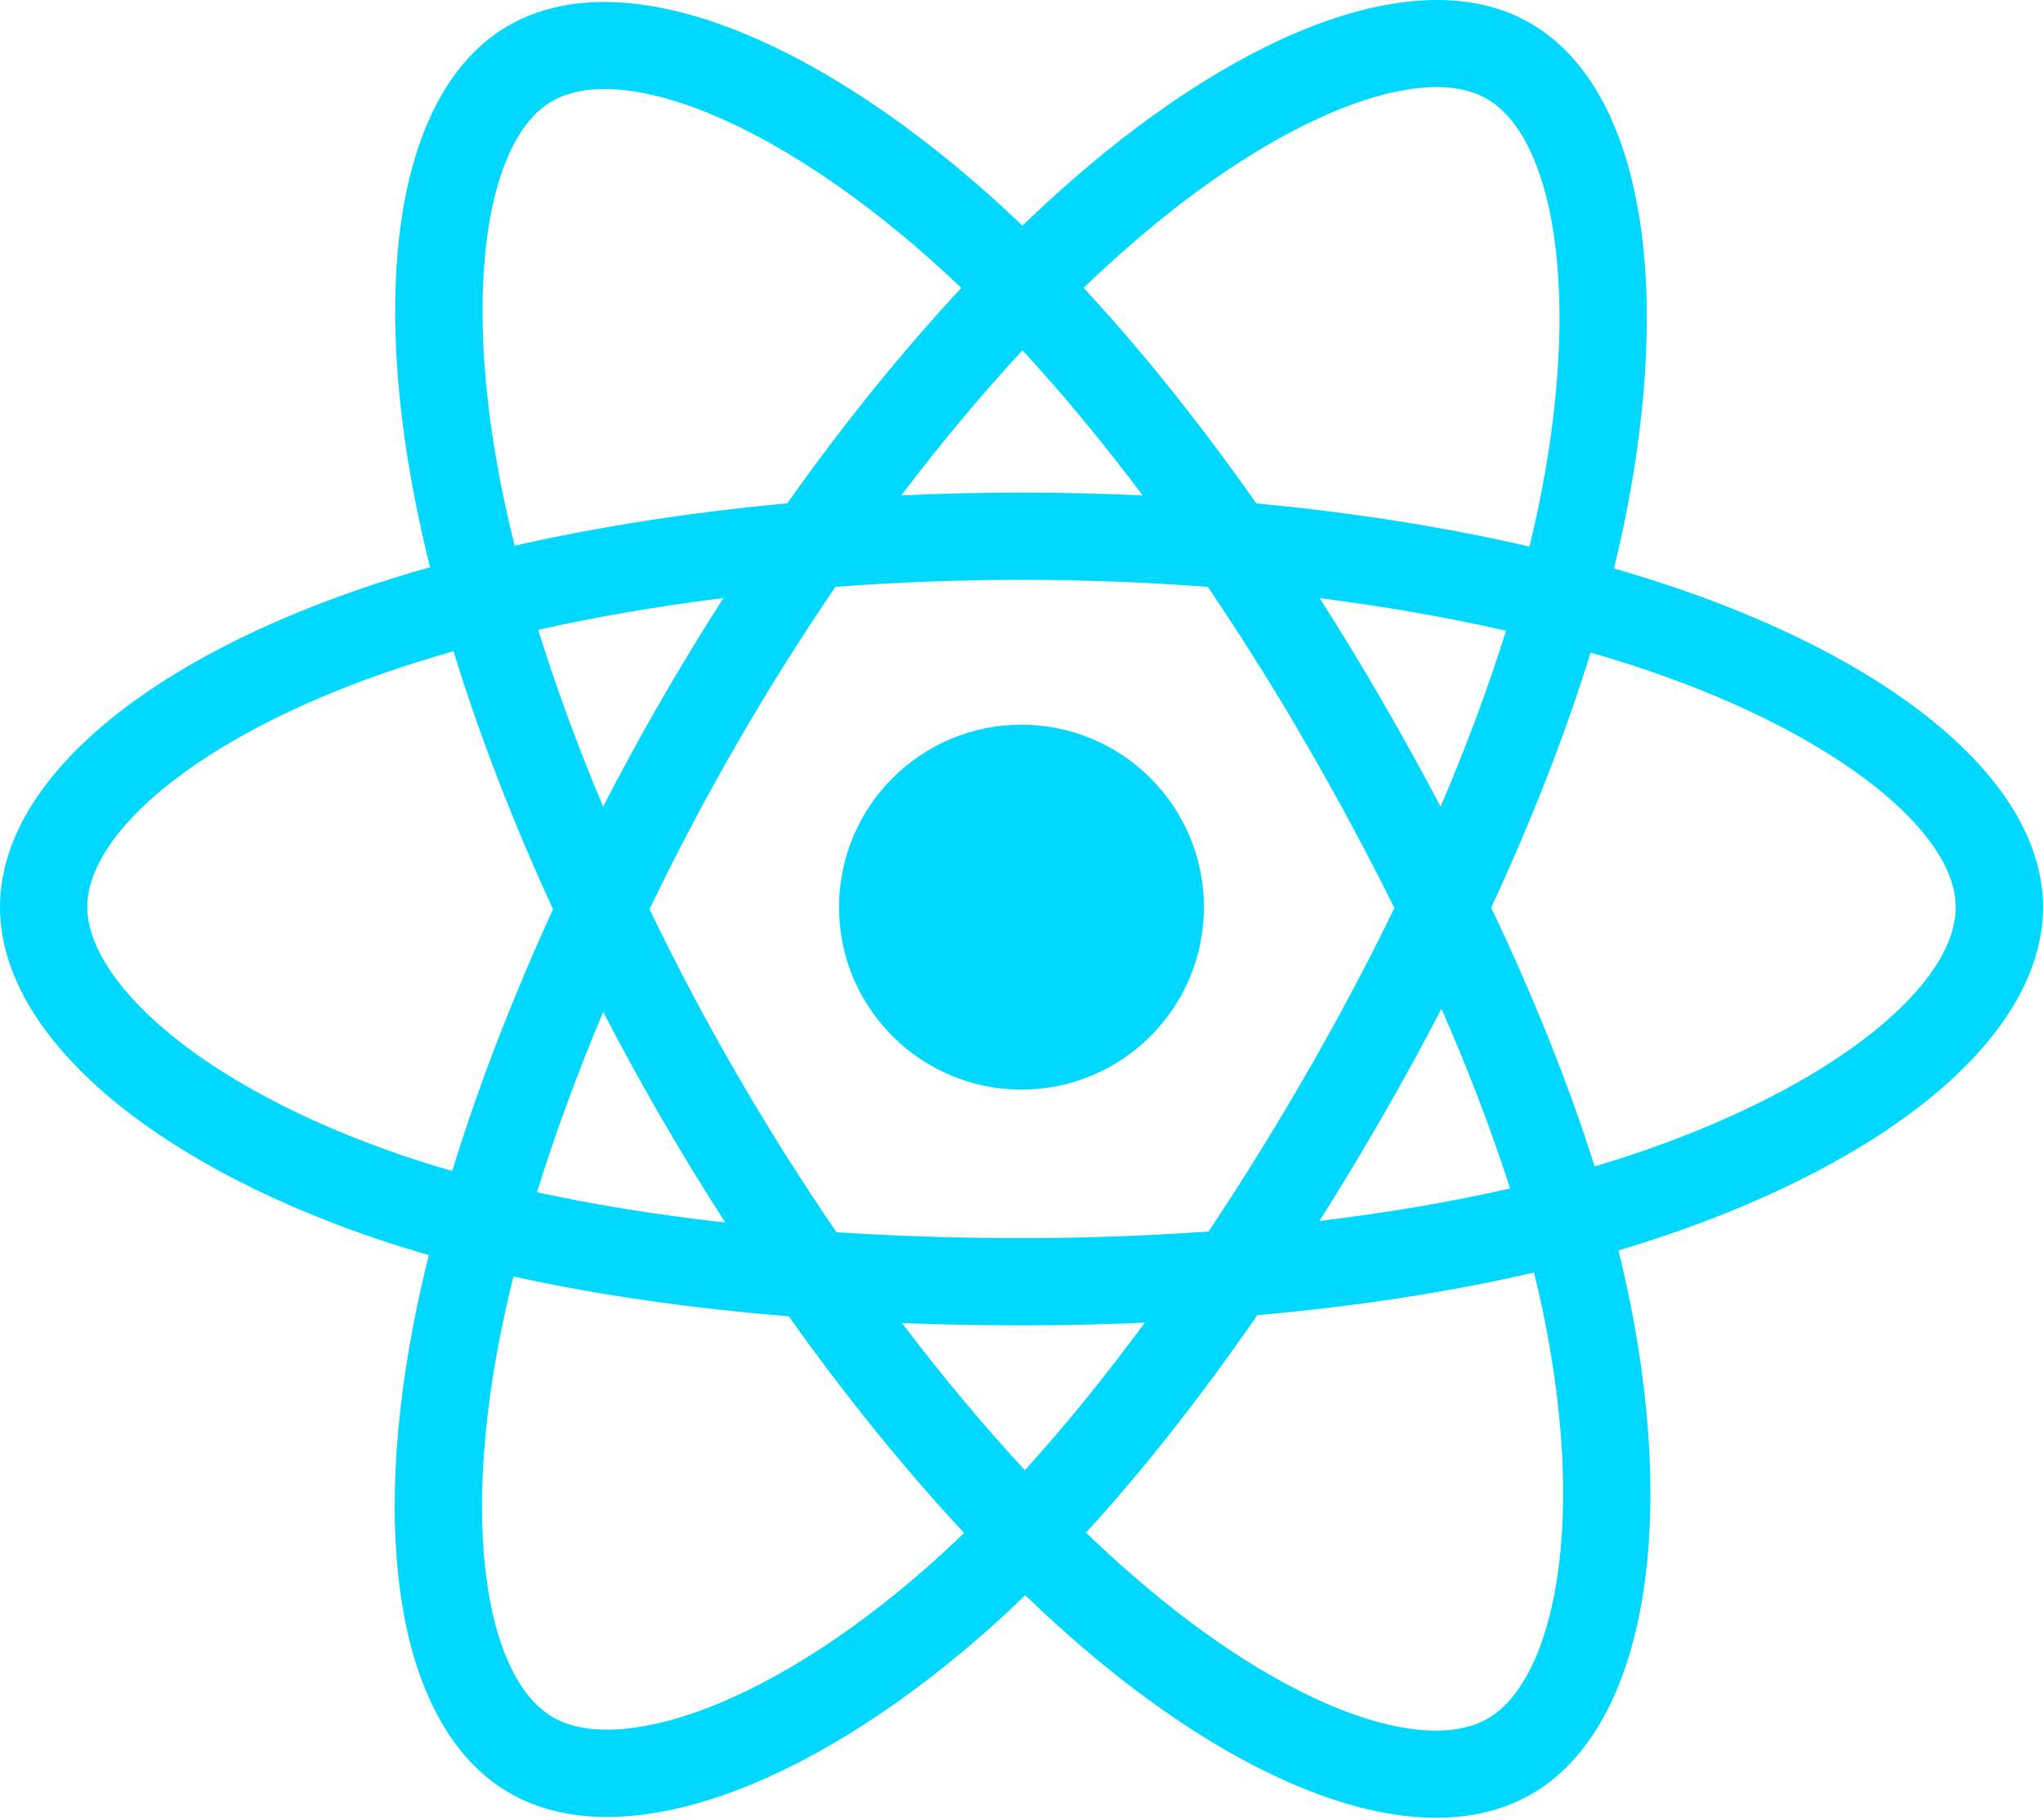
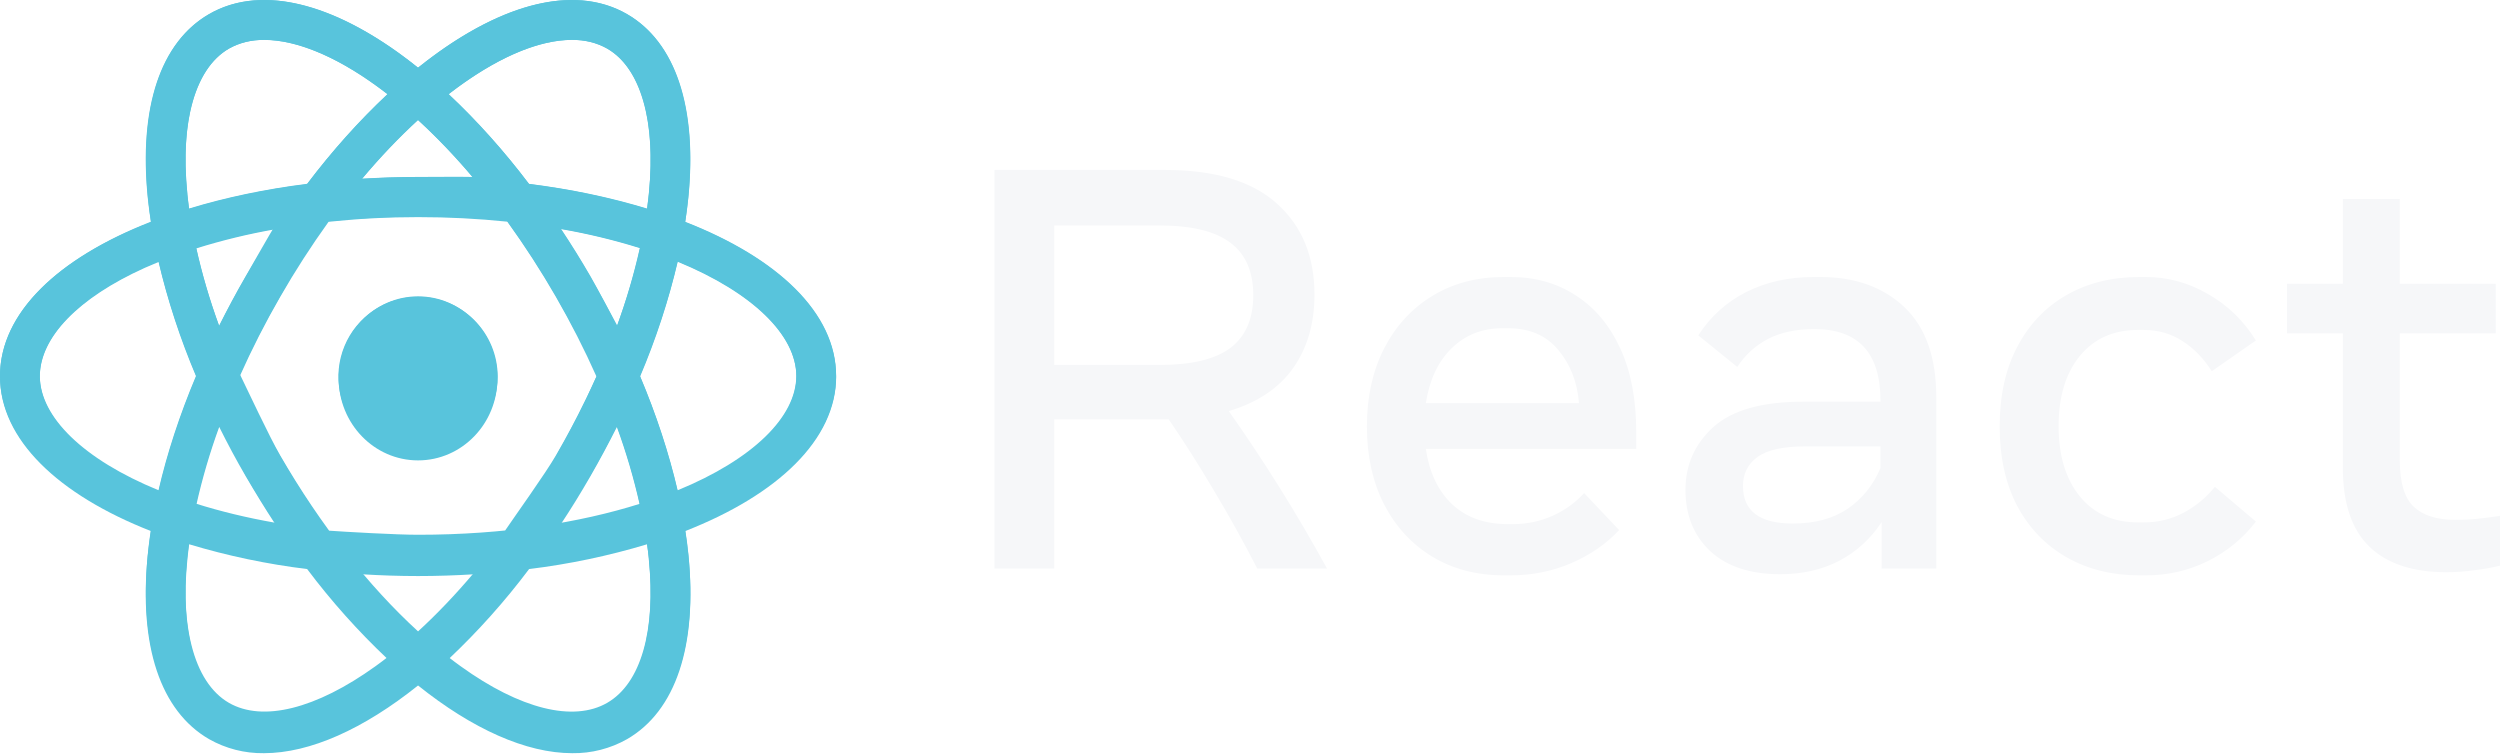
- <svg xmlns="http://www.w3.org/2000/svg" aria-hidden="true" role="img" class="iconify iconify--logos" width="35.93" height="32" preserveAspectRatio="xMidYMid meet" viewBox="0 0 256 228">
-   <path fill="#00D8FF" d="M210.483 73.824a171.49 171.49 0 0 0-8.24-2.597c.465-1.9.893-3.777 1.273-5.621c6.238-30.281 2.16-54.676-11.769-62.708c-13.355-7.7-35.196.329-57.254 19.526a171.23 171.23 0 0 0-6.375 5.848a155.866 155.866 0 0 0-4.241-3.917C100.759 3.829 77.587-4.822 63.673 3.233C50.33 10.957 46.379 33.89 51.995 62.588a170.974 170.974 0 0 0 1.892 8.48c-3.28.932-6.445 1.924-9.474 2.98C17.309 83.498 0 98.307 0 113.668c0 15.865 18.582 31.778 46.812 41.427a145.52 145.52 0 0 0 6.921 2.165a167.467 167.467 0 0 0-2.01 9.138c-5.354 28.2-1.173 50.591 12.134 58.266c13.744 7.926 36.812-.22 59.273-19.855a145.567 145.567 0 0 0 5.342-4.923a168.064 168.064 0 0 0 6.92 6.314c21.758 18.722 43.246 26.282 56.54 18.586c13.731-7.949 18.194-32.003 12.4-61.268a145.016 145.016 0 0 0-1.535-6.842c1.62-.48 3.21-.974 4.76-1.488c29.348-9.723 48.443-25.443 48.443-41.52c0-15.417-17.868-30.326-45.517-39.844Zm-6.365 70.984c-1.4.463-2.836.91-4.3 1.345c-3.24-10.257-7.612-21.163-12.963-32.432c5.106-11 9.31-21.767 12.459-31.957c2.619.758 5.16 1.557 7.61 2.4c23.69 8.156 38.14 20.213 38.14 29.504c0 9.896-15.606 22.743-40.946 31.14Zm-10.514 20.834c2.562 12.94 2.927 24.64 1.23 33.787c-1.524 8.219-4.59 13.698-8.382 15.893c-8.067 4.67-25.32-1.4-43.927-17.412a156.726 156.726 0 0 1-6.437-5.87c7.214-7.889 14.423-17.06 21.459-27.246c12.376-1.098 24.068-2.894 34.671-5.345a134.17 134.17 0 0 1 1.386 6.193ZM87.276 214.515c-7.882 2.783-14.16 2.863-17.955.675c-8.075-4.657-11.432-22.636-6.853-46.752a156.923 156.923 0 0 1 1.869-8.499c10.486 2.32 22.093 3.988 34.498 4.994c7.084 9.967 14.501 19.128 21.976 27.15a134.668 134.668 0 0 1-4.877 4.492c-9.933 8.682-19.886 14.842-28.658 17.94ZM50.35 144.747c-12.483-4.267-22.792-9.812-29.858-15.863c-6.35-5.437-9.555-10.836-9.555-15.216c0-9.322 13.897-21.212 37.076-29.293c2.813-.98 5.757-1.905 8.812-2.773c3.204 10.42 7.406 21.315 12.477 32.332c-5.137 11.18-9.399 22.249-12.634 32.792a134.718 134.718 0 0 1-6.318-1.979Zm12.378-84.26c-4.811-24.587-1.616-43.134 6.425-47.789c8.564-4.958 27.502 2.111 47.463 19.835a144.318 144.318 0 0 1 3.841 3.545c-7.438 7.987-14.787 17.08-21.808 26.988c-12.04 1.116-23.565 2.908-34.161 5.309a160.342 160.342 0 0 1-1.76-7.887Zm110.427 27.268a347.8 347.8 0 0 0-7.785-12.803c8.168 1.033 15.994 2.404 23.343 4.08c-2.206 7.072-4.956 14.465-8.193 22.045a381.151 381.151 0 0 0-7.365-13.322Zm-45.032-43.861c5.044 5.465 10.096 11.566 15.065 18.186a322.04 322.04 0 0 0-30.257-.006c4.974-6.559 10.069-12.652 15.192-18.18ZM82.802 87.83a323.167 323.167 0 0 0-7.227 13.238c-3.184-7.553-5.909-14.98-8.134-22.152c7.304-1.634 15.093-2.97 23.209-3.984a321.524 321.524 0 0 0-7.848 12.897Zm8.081 65.352c-8.385-.936-16.291-2.203-23.593-3.793c2.26-7.3 5.045-14.885 8.298-22.6a321.187 321.187 0 0 0 7.257 13.246c2.594 4.48 5.28 8.868 8.038 13.147Zm37.542 31.03c-5.184-5.592-10.354-11.779-15.403-18.433c4.902.192 9.899.29 14.978.29c5.218 0 10.376-.117 15.453-.343c-4.985 6.774-10.018 12.97-15.028 18.486Zm52.198-57.817c3.422 7.8 6.306 15.345 8.596 22.52c-7.422 1.694-15.436 3.058-23.88 4.071a382.417 382.417 0 0 0 7.859-13.026a347.403 347.403 0 0 0 7.425-13.565Zm-16.898 8.101a358.557 358.557 0 0 1-12.281 19.815a329.4 329.4 0 0 1-23.444.823c-7.967 0-15.716-.248-23.178-.732a310.202 310.202 0 0 1-12.513-19.846h.001a307.41 307.41 0 0 1-10.923-20.627a310.278 310.278 0 0 1 10.89-20.637l-.001.001a307.318 307.318 0 0 1 12.413-19.761c7.613-.576 15.42-.876 23.31-.876H128c7.926 0 15.743.303 23.354.883a329.357 329.357 0 0 1 12.335 19.695a358.489 358.489 0 0 1 11.036 20.54a329.472 329.472 0 0 1-11 20.722Zm22.56-122.124c8.572 4.944 11.906 24.881 6.52 51.026c-.344 1.668-.73 3.367-1.15 5.09c-10.622-2.452-22.155-4.275-34.23-5.408c-7.034-10.017-14.323-19.124-21.64-27.008a160.789 160.789 0 0 1 5.888-5.4c18.9-16.447 36.564-22.941 44.612-18.3ZM128 90.808c12.625 0 22.86 10.235 22.86 22.86s-10.235 22.86-22.86 22.86s-22.86-10.235-22.86-22.86s10.235-22.86 22.86-22.86Z" />
+ <svg xmlns="http://www.w3.org/2000/svg" width="600px" height="180.767px" viewBox="0 0 600 180.767" version="1.1">
+   <g fill="none" fill-rule="evenodd">
+     <g transform="translate(0, 0)" fill-rule="nonzero">
+       <path d="M238.675,136.444 L238.675,40.788 L279.603,40.788 C291.582,40.788 300.555,43.498 306.523,48.919 C312.49,54.294 315.473,61.559 315.473,70.715 C315.473,77.639 313.766,83.515 310.349,88.343 C306.933,93.171 301.785,96.61 294.908,98.66 C299.052,104.536 303.107,110.64 307.07,116.972 C311.033,123.303 314.836,129.794 318.479,136.444 L301.74,136.444 C298.415,129.976 294.908,123.668 291.218,117.518 C287.573,111.369 283.997,105.743 280.49,100.642 C280.217,100.642 279.92,100.642 279.603,100.642 L253.023,100.642 L253.023,136.444 L238.675,136.444 Z M278.236,54.112 L253.023,54.112 L253.023,87.591 L278.236,87.591 C285.979,87.591 291.672,86.225 295.318,83.492 C298.961,80.713 300.784,76.5 300.784,70.852 C300.784,65.203 298.961,61.013 295.318,58.28 C291.672,55.501 285.979,54.112 278.236,54.112 Z M360.989,138.084 C354.43,138.084 348.668,136.581 343.702,133.575 C338.783,130.568 334.933,126.378 332.156,121.003 C329.423,115.628 328.056,109.41 328.056,102.35 C328.056,95.289 329.423,89.072 332.156,83.697 C334.933,78.276 338.783,74.063 343.702,71.057 C348.668,68.005 354.43,66.479 360.989,66.479 L362.493,66.479 C368.459,66.479 373.698,67.959 378.208,70.92 C382.762,73.835 386.315,78.071 388.866,83.629 C391.417,89.14 392.693,95.791 392.693,103.58 L392.693,107.748 L342.199,107.748 C343.019,113.35 345.115,117.769 348.485,121.003 C351.901,124.191 356.343,125.786 361.809,125.786 L363.176,125.786 C366.456,125.786 369.599,125.125 372.605,123.804 C375.611,122.438 378.138,120.616 380.188,118.338 L388.593,127.22 C385.495,130.546 381.668,133.188 377.114,135.146 C372.605,137.105 367.73,138.084 362.493,138.084 L360.989,138.084 Z M360.58,78.777 C355.705,78.777 351.628,80.394 348.348,83.629 C345.115,86.817 343.065,91.19 342.199,96.747 L378.958,96.747 C378.548,91.691 376.886,87.432 373.971,83.97 C371.102,80.508 367.093,78.777 361.946,78.777 L360.58,78.777 Z M427.266,137.811 C420.068,137.811 414.465,135.966 410.457,132.277 C406.495,128.541 404.512,123.645 404.512,117.587 C404.512,111.574 406.745,106.54 411.208,102.487 C415.718,98.432 422.893,96.406 432.732,96.406 L451.316,96.406 L451.316,96.201 C451.316,84.722 446.031,78.982 435.465,78.982 C431.046,78.982 427.31,79.779 424.259,81.374 C421.253,82.968 418.815,85.2 416.948,88.07 L407.588,80.486 C410.502,75.976 414.328,72.514 419.066,70.1 C423.849,67.686 429.269,66.479 435.328,66.479 L436.831,66.479 C445.211,66.479 451.953,68.893 457.056,73.721 C462.156,78.55 464.708,85.769 464.708,95.381 L464.708,136.444 L451.59,136.444 L451.59,125.307 C448.947,129.316 445.554,132.413 441.408,134.6 C437.263,136.741 432.549,137.811 427.266,137.811 Z M430.272,125.649 C435.555,125.649 439.951,124.465 443.458,122.096 C446.965,119.682 449.584,116.425 451.316,112.325 L451.316,107.133 L433.278,107.133 C427.903,107.133 424.053,107.998 421.73,109.729 C419.453,111.414 418.314,113.715 418.314,116.63 C418.314,122.643 422.3,125.649 430.272,125.649 Z M513.468,138.084 C506.909,138.084 501.102,136.649 496.046,133.78 C490.99,130.91 487.027,126.811 484.157,121.481 C481.332,116.106 479.921,109.729 479.921,102.35 C479.921,94.925 481.332,88.548 484.157,83.219 C486.981,77.844 490.898,73.721 495.909,70.852 C500.965,67.936 506.818,66.479 513.468,66.479 L514.971,66.479 C520.256,66.479 525.243,67.845 529.936,70.578 C534.672,73.266 538.498,76.978 541.414,81.715 L530.823,89.095 C528.865,85.997 526.519,83.583 523.786,81.852 C521.053,80.076 517.955,79.187 514.494,79.187 L513.127,79.187 C507.205,79.187 502.536,81.283 499.12,85.473 C495.75,89.618 494.064,95.221 494.064,102.282 C494.064,109.296 495.75,114.899 499.12,119.09 C502.536,123.28 507.205,125.376 513.127,125.376 L514.494,125.376 C517.955,125.376 521.144,124.601 524.059,123.053 C526.974,121.504 529.479,119.431 531.575,116.835 L541.414,125.171 C538.362,129.179 534.513,132.345 529.866,134.668 C525.266,136.945 520.301,138.084 514.971,138.084 L513.468,138.084 Z M587.155,137.333 C579.046,137.333 572.875,135.283 568.639,131.183 C564.403,127.084 562.284,120.775 562.284,112.257 L562.284,80.007 L548.892,80.007 L548.892,68.119 L562.284,68.119 L562.284,47.757 L575.949,47.757 L575.949,68.119 L598.976,68.119 L598.976,80.007 L575.949,80.007 L575.949,110.412 C575.949,115.787 577.066,119.522 579.298,121.618 C581.529,123.713 584.832,124.761 589.205,124.761 C591.3,124.761 593.167,124.67 594.807,124.487 C596.493,124.305 598.224,124.078 600,123.804 L600,135.761 C598.177,136.217 596.128,136.581 593.851,136.854 C591.574,137.173 589.341,137.333 587.155,137.333 Z" id="react_wordmark_dark__Shape" fill="#F6F7F9" />
+       <g transform="translate(0, 0.0009)" fill="#58C4DC">
+         <path d="M100.332,71.241 C96.551,71.241 92.856,72.364 89.713,74.467 C86.57,76.57 84.12,79.559 82.673,83.056 C81.226,86.554 80.848,90.402 81.585,94.115 C82.323,97.828 84.143,101.238 86.816,103.915 C89.489,106.591 92.895,108.414 96.603,109.153 C100.311,109.891 104.154,109.512 107.646,108.064 C111.139,106.615 114.124,104.162 116.224,101.014 C118.324,97.867 119.445,94.166 119.445,90.381 C119.445,85.305 117.432,80.436 113.847,76.847 C110.263,73.258 105.401,71.241 100.332,71.241 Z" id="react_wordmark_dark__Path" />
+         <path d="M200.664,90.381 C200.664,75.275 186.689,62.026 164.44,53.306 C164.738,51.343 165.006,49.401 165.197,47.494 C167.392,25.788 162.168,10.122 150.494,3.373 C137.433,-4.176 118.985,1.303 100.332,16.246 C81.679,1.303 63.23,-4.176 50.169,3.373 C38.496,10.122 33.272,25.788 35.466,47.494 C35.657,49.401 35.919,51.35 36.224,53.321 C34.369,54.029 32.55,54.781 30.801,55.568 C10.937,64.507 0,76.884 0,90.381 C0,105.487 13.974,118.736 36.224,127.455 C35.919,129.418 35.657,131.361 35.466,133.268 C33.272,154.973 38.496,170.639 50.169,177.388 C54.183,179.667 58.731,180.831 63.344,180.763 C74.401,180.763 87.314,174.935 100.332,164.515 C113.343,174.935 126.263,180.763 137.334,180.763 C141.947,180.831 146.495,179.665 150.509,177.388 C162.182,170.639 167.407,154.973 165.212,133.268 C165.021,131.361 164.751,129.418 164.454,127.455 C186.704,118.75 200.679,105.48 200.679,90.381 L200.664,90.381 Z M137.25,9.569 C140.216,9.497 143.147,10.216 145.744,11.653 C153.85,16.339 157.489,29.049 155.719,46.522 C155.598,47.713 155.457,48.918 155.287,50.131 C146.035,47.341 136.562,45.351 126.971,44.183 C121.156,36.444 114.691,29.218 107.645,22.584 C118.709,14.02 129.094,9.569 137.242,9.569 L137.25,9.569 Z M133.441,109.52 C129.861,115.743 125.962,121.776 121.761,127.597 C114.639,128.329 107.484,128.693 100.325,128.688 C93.168,128.693 86.016,128.329 78.896,127.597 C74.706,121.776 70.819,115.743 67.251,109.52 C63.671,103.315 60.418,96.926 57.504,90.381 C60.418,83.835 63.671,77.446 67.251,71.241 C70.814,65.043 74.689,59.032 78.861,53.228 C85.993,52.478 93.16,52.104 100.332,52.108 C107.489,52.104 114.641,52.468 121.761,53.2 C125.947,59.012 129.836,65.034 133.413,71.241 C136.99,77.448 140.244,83.836 143.16,90.381 C140.244,96.925 136.99,103.313 133.413,109.52 L133.441,109.52 Z M148.031,102.431 C150.278,108.566 152.122,114.841 153.553,121.217 C147.345,123.155 141.017,124.682 134.609,125.789 C137.044,122.112 139.404,118.287 141.688,114.312 C143.946,110.385 146.063,106.423 148.059,102.46 L148.031,102.431 Z M100.339,152.003 C95.55,147.578 91.057,142.842 86.889,137.826 C91.292,138.095 95.787,138.251 100.339,138.251 C104.891,138.251 109.414,138.095 113.825,137.826 C109.643,142.841 105.138,147.577 100.339,152.003 Z M66.062,125.775 C59.652,124.673 53.322,123.15 47.111,121.217 C48.536,114.851 50.373,108.586 52.612,102.46 C54.58,106.423 56.689,110.385 58.983,114.312 C61.277,118.239 63.648,122.11 66.062,125.789 L66.062,125.775 Z M52.612,78.294 C50.382,72.191 48.549,65.949 47.126,59.608 C53.321,57.673 59.634,56.141 66.027,55.022 C63.606,58.687 61.234,62.486 58.948,66.449 C56.661,70.412 54.573,74.325 52.577,78.294 L52.612,78.294 Z M100.297,28.751 C105.098,33.175 109.603,37.911 113.782,42.928 C109.379,42.659 104.884,42.503 100.297,42.503 C95.747,42.503 91.264,42.645 86.846,42.928 C91.015,37.913 95.508,33.177 100.297,28.751 Z M141.674,66.449 C139.38,62.47 137.009,58.642 134.56,54.965 C140.984,56.072 147.329,57.602 153.553,59.545 C152.125,65.909 150.287,72.174 148.052,78.301 C146.084,74.339 143.968,70.376 141.681,66.456 L141.674,66.449 Z M44.973,46.53 C43.182,29.063 46.842,16.346 54.941,11.66 C57.539,10.226 60.47,9.507 63.436,9.576 C71.584,9.576 81.969,14.028 93.034,22.591 C85.983,29.23 79.512,36.46 73.693,44.205 C64.105,45.378 54.632,47.36 45.377,50.131 C45.214,48.918 45.065,47.72 44.952,46.53 L44.973,46.53 Z M9.557,90.381 C9.557,81.009 18.76,71.503 34.723,64.294 C35.813,63.821 36.925,63.349 38.057,62.876 C40.284,72.283 43.303,81.484 47.083,90.381 C43.296,99.294 40.274,108.515 38.05,117.942 C20.013,110.534 9.557,100.269 9.557,90.381 Z M54.941,169.102 C46.842,164.416 43.182,151.698 44.973,134.232 C45.087,133.041 45.235,131.843 45.398,130.624 C54.65,133.413 64.123,135.402 73.715,136.571 C79.531,144.313 85.996,151.544 93.041,158.185 C77.615,170.116 63.521,174.049 54.962,169.102 L54.941,169.102 Z M155.712,134.232 C157.482,151.705 153.843,164.416 145.737,169.102 C137.186,174.064 123.084,170.116 107.666,158.185 C114.708,151.544 121.171,144.313 126.985,136.571 C136.576,135.403 146.05,133.413 155.301,130.624 C155.471,131.843 155.613,133.041 155.733,134.232 L155.712,134.232 Z M162.656,117.928 C160.426,108.506 157.402,99.291 153.616,90.381 C157.4,81.466 160.422,72.246 162.649,62.819 C180.652,70.227 191.136,80.492 191.136,90.381 C191.136,100.269 180.68,110.534 162.642,117.942" id="react_wordmark_dark__Shape" />
+       </g>
+       <path d="M100.334,110.494 C110.856,110.494 119.385,101.681 119.385,90.809 C119.385,79.937 110.856,71.123 100.334,71.123 C89.813,71.123 81.283,79.937 81.283,90.809 C81.283,101.681 89.813,110.494 100.334,110.494 Z" id="react_wordmark_dark__Path" fill="#58C4DC" />
+       <path d="M200.669,90.176 C200.669,75.124 186.693,61.908 164.452,53.237 C168.047,29.644 163.569,10.942 150.501,3.416 C138.831,-3.311 122.67,-0.019 104.993,12.695 C103.428,13.816 101.875,15.009 100.322,16.25 C98.781,15.009 97.229,13.816 95.676,12.695 C77.998,-0.019 61.837,-3.323 50.167,3.416 C37.112,10.942 32.632,29.632 36.24,53.201 C13.975,61.884 0,75.112 0,90.176 C0,105.228 13.975,118.444 36.216,127.115 C32.621,150.708 37.1,169.41 50.167,176.936 C54.121,179.215 58.6,180.347 63.473,180.347 C72.969,180.347 83.994,176.054 95.676,167.657 C97.24,166.536 98.793,165.342 100.346,164.102 C101.887,165.342 103.44,166.536 104.993,167.657 C116.674,176.065 127.699,180.347 137.195,180.347 C142.068,180.347 146.547,179.215 150.501,176.936 C162.171,170.209 167.39,154.584 165.205,132.936 C165.014,131.027 164.763,129.095 164.452,127.127 C186.706,118.456 200.669,105.24 200.669,90.176 Z M110.583,20.436 C120.52,13.292 129.765,9.57 137.195,9.57 C140.408,9.57 143.275,10.262 145.723,11.67 C154.276,16.607 157.931,30.765 155.315,50.064 C146.715,47.428 137.195,45.412 126.959,44.124 C120.831,36.073 114.333,28.809 107.68,22.607 C108.648,21.868 109.615,21.128 110.583,20.436 Z M54.945,11.67 C57.394,10.262 60.26,9.57 63.473,9.57 C70.903,9.57 80.148,13.28 90.086,20.436 C91.053,21.128 92.021,21.856 92.988,22.607 C86.335,28.809 79.849,36.061 73.722,44.112 C63.497,45.4 53.965,47.428 45.365,50.052 C42.749,30.765 46.393,16.607 54.945,11.67 Z M9.556,90.176 C9.556,80.312 20.019,70.066 38.067,62.683 C40.086,71.426 43.096,80.67 47.073,90.152 C43.072,99.646 40.062,108.902 38.043,117.657 C20.019,110.274 9.556,100.04 9.556,90.176 Z M90.086,159.915 C75.848,170.15 63.043,173.345 54.945,168.683 C46.393,163.745 42.738,149.587 45.353,130.288 C53.953,132.924 63.473,134.94 73.71,136.228 C79.837,144.279 86.335,151.543 92.988,157.745 C92.021,158.496 91.053,159.224 90.086,159.915 Z M100.334,151.531 C88.39,140.605 76.911,126.006 67.224,109.26 C64.632,104.787 59.391,93.544 57.265,89.191 C55.569,93.246 53.894,96.966 52.58,100.926 C53.655,102.918 57.8,112.027 58.946,114.019 C61.216,117.943 63.593,121.76 66.041,125.457 C59.173,124.253 52.819,122.702 47.038,120.877 C50.322,106.063 56.88,88.983 67.224,71.092 C69.768,66.691 75.296,56.864 78.067,52.785 C73.695,53.345 70.184,53.16 66.075,54.006 C64.881,55.939 60.093,64.341 58.946,66.333 C56.653,70.293 54.551,74.253 52.58,78.189 C50.191,71.641 48.363,65.367 47.062,59.451 C61.55,54.883 79.646,52.008 100.334,52.008 C105.506,52.008 116.307,51.903 121.133,52.249 C118.469,48.755 116.185,45.591 113.402,42.466 C111.144,42.395 102.639,42.466 100.334,42.466 C95.771,42.466 91.304,42.621 86.92,42.884 C91.268,37.719 95.771,32.996 100.334,28.821 C112.267,39.747 123.757,54.346 133.444,71.092 C135.989,75.493 141.486,85.739 143.648,90.176 C145.356,86.121 146.972,82.422 148.297,78.438 C147.222,76.434 142.869,68.301 141.722,66.321 C139.452,62.397 137.076,58.58 134.627,54.895 C141.495,56.099 147.849,57.65 153.631,59.475 C150.346,74.289 143.788,91.369 133.444,109.26 C130.9,113.661 123.659,123.74 120.888,127.819 C125.26,127.258 129.995,126.42 134.103,125.574 C135.298,123.641 140.575,116.011 141.722,114.019 C144.003,110.083 146.106,106.147 148.052,102.223 C150.37,108.592 152.209,114.854 153.547,120.913 C139.07,125.481 120.998,128.344 100.334,128.344 C95.162,128.344 83.137,127.664 78.312,127.318 C80.975,130.813 83.844,134.452 86.627,137.577 C88.885,137.648 98.029,137.886 100.334,137.886 C104.897,137.886 109.364,137.731 113.748,137.468 C109.388,142.633 104.897,147.356 100.334,151.531 Z M145.723,168.683 C137.625,173.358 124.808,170.161 110.583,159.915 C109.615,159.224 108.648,158.496 107.68,157.745 C114.333,151.543 120.819,144.291 126.947,136.24 C137.159,134.952 146.667,132.936 155.255,130.312 C155.422,131.516 155.59,132.721 155.709,133.902 C157.465,151.34 153.822,164.007 145.723,168.683 Z M162.625,117.669 C160.57,108.795 157.525,99.551 153.595,90.212 C157.596,80.718 160.606,71.462 162.625,62.707 C180.649,70.09 191.113,80.312 191.113,90.176 C191.113,100.04 180.662,110.274 162.625,117.669 Z" id="react_wordmark_dark__Shape" fill="#58C4DC" />
+     </g>
+   </g>
</svg>
